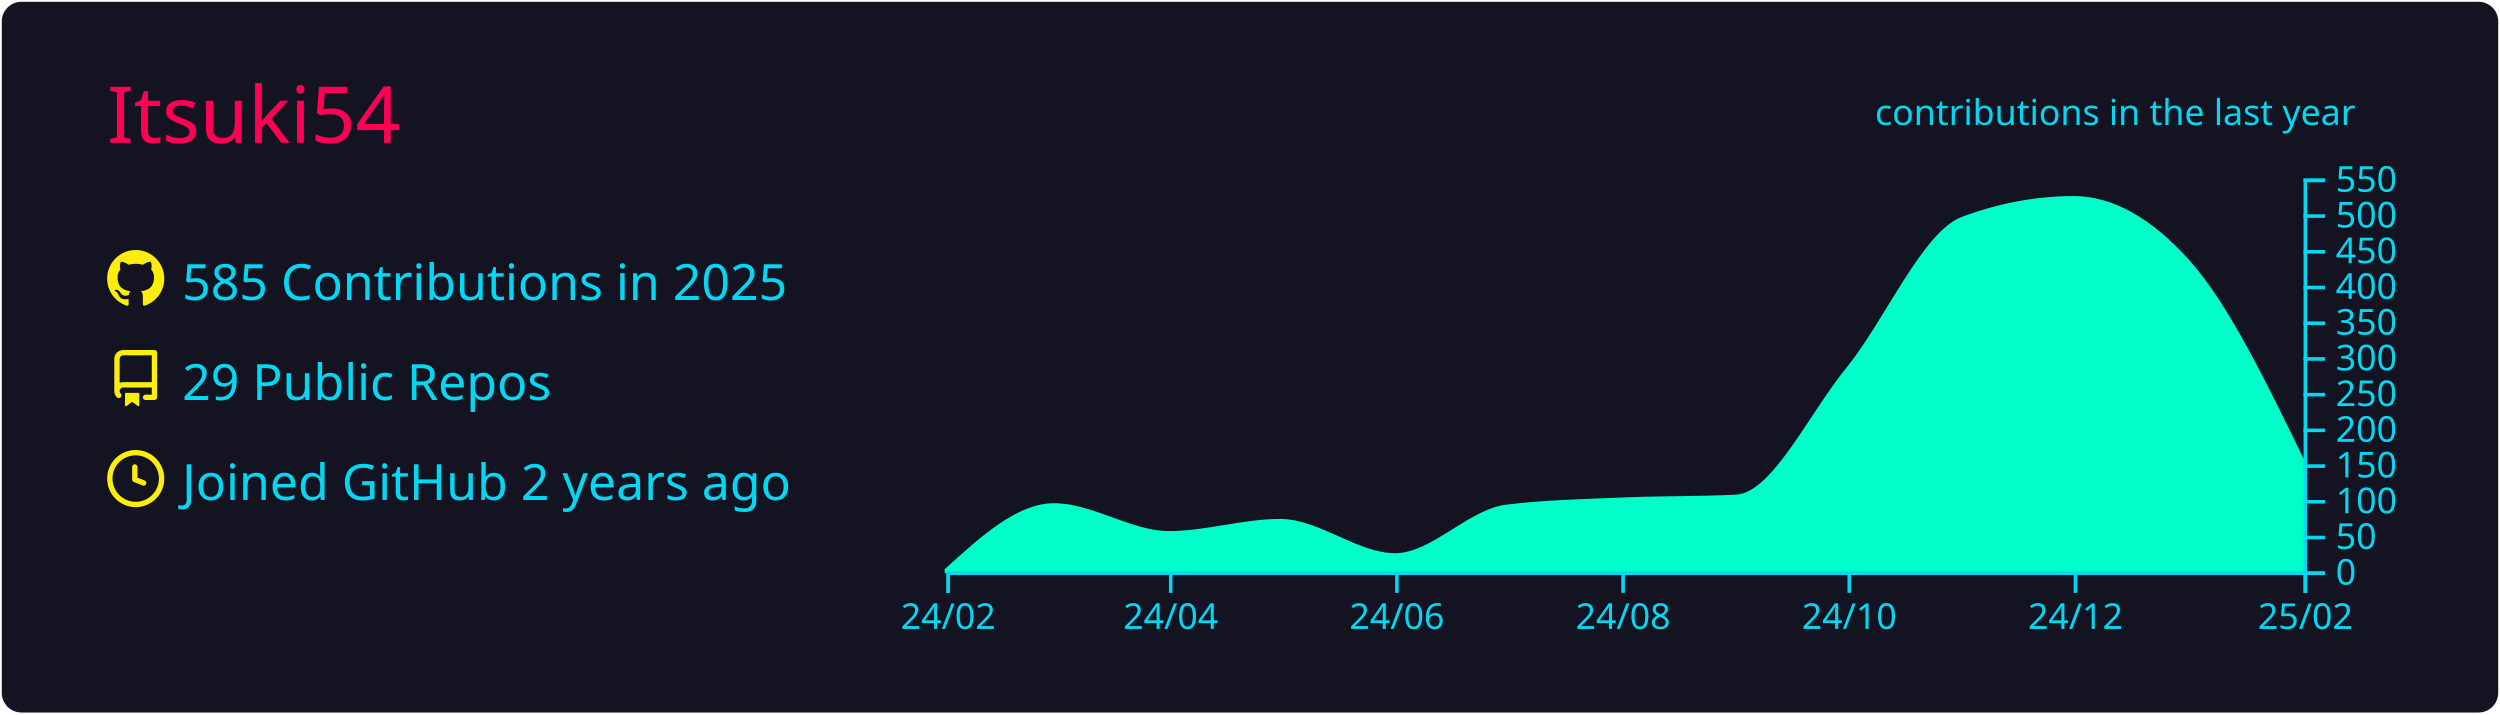
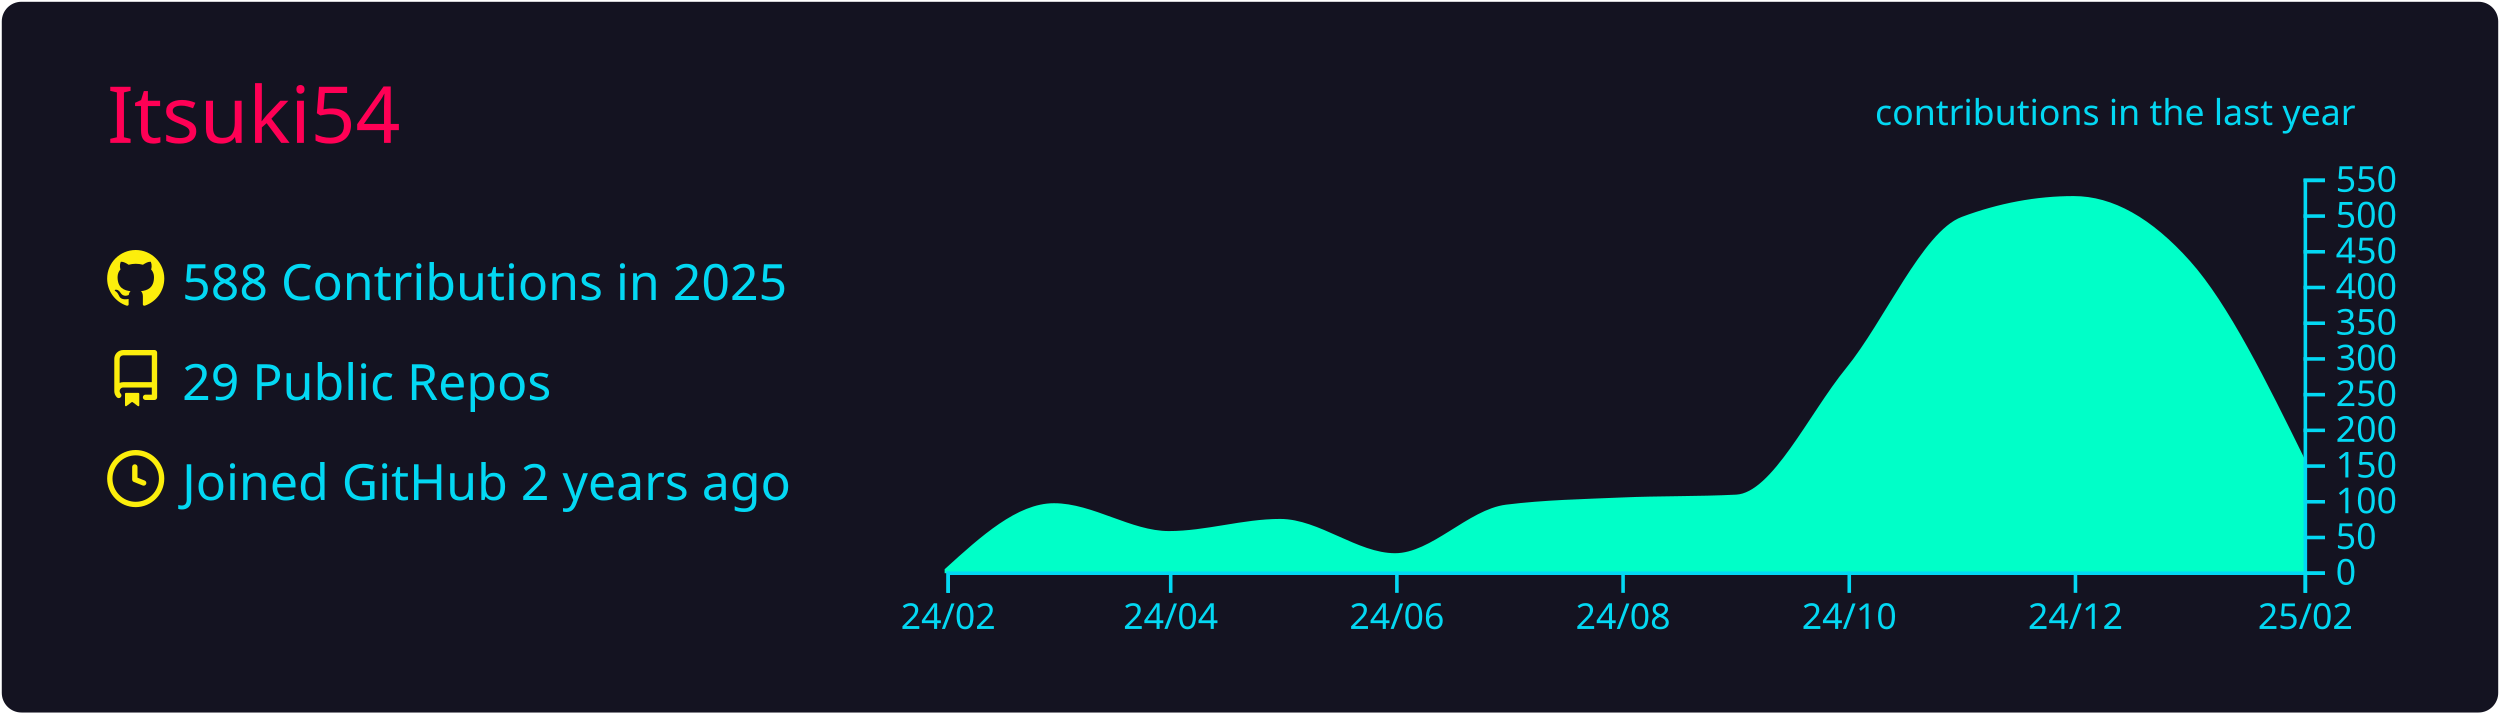
<svg xmlns="http://www.w3.org/2000/svg" width="700" height="200" viewBox="0 0 700 200">
  <style>* {
          font-family: 'Segoe UI', Ubuntu, "Helvetica Neue", Sans-Serif
        }</style>
  <rect x="1" y="1" rx="5" ry="5" height="99%" width="99.714%" stroke="#141321" stroke-width="1" fill="#141321" stroke-opacity="1" />
  <text x="30" y="40" style="font-size: 22px; fill: #ff0055;">Itsuki54</text>
  <g transform="translate(0,40)">
    <g transform="translate(30,30)">
      <g transform="translate(0,0)" width="14" height="14" fill="#fcee0c">
        <path fill-rule="evenodd" d="M8 0C3.58 0 0 3.58 0 8c0 3.54 2.29 6.53 5.47 7.59.4.07.55-.17.55-.38 0-.19-.01-.82-.01-1.49-2.01.37-2.53-.49-2.69-.94-.09-.23-.48-.94-.82-1.13-.28-.15-.68-.52-.01-.53.63-.01 1.08.58 1.23.82.72 1.21 1.87.87 2.33.66.07-.52.28-.87.51-1.07-1.78-.2-3.64-.89-3.64-3.95 0-.87.31-1.59.82-2.15-.08-.2-.36-1.02.08-2.12 0 0 .67-.21 2.2.82.64-.18 1.32-.27 2-.27.68 0 1.36.09 2 .27 1.53-1.04 2.2-.82 2.2-.82.44 1.1.16 1.92.08 2.12.51.56.82 1.27.82 2.15 0 3.07-1.87 3.75-3.65 3.95.29.25.54.73.54 1.48 0 1.07-.01 1.93-.01 2.2 0 .21.15.46.55.38A8.013 8.013 0 0016 8c0-4.42-3.58-8-8-8z" />
      </g>
      <g transform="translate(0,28)" width="14" height="14" fill="#fcee0c">
        <path fill-rule="evenodd" d="M2 2.5A2.5 2.5 0 014.5 0h8.75a.75.75 0 01.75.75v12.5a.75.75 0 01-.75.75h-2.5a.75.75 0 110-1.5h1.75v-2h-8a1 1 0 00-.714 1.7.75.75 0 01-1.072 1.05A2.495 2.495 0 012 11.5v-9zm10.5-1V9h-8c-.356 0-.694.074-1 .208V2.5a1 1 0 011-1h8zM5 12.25v3.25a.25.25 0 00.4.2l1.45-1.087a.25.25 0 01.3 0L8.6 15.7a.25.25 0 00.4-.2v-3.25a.25.25 0 00-.25-.25h-3.5a.25.25 0 00-.25.25z" />
      </g>
      <g transform="translate(0,56)" width="14" height="14" fill="#fcee0c">
        <path fill-rule="evenodd" d="M1.5 8a6.5 6.5 0 1113 0 6.5 6.5 0 01-13 0zM8 0a8 8 0 100 16A8 8 0 008 0zm.5 4.75a.75.75 0 00-1.5 0v3.5a.75.75 0 00.471.696l2.5 1a.75.75 0 00.557-1.392L8.5 7.742V4.75z" />
      </g>
-       <text x="21" y="14" style="fill: #03d8f3; font-size: 14px;">585 Contributions in 2025</text>
+       <text x="21" y="14" style="fill: #03d8f3; font-size: 14px;">588 Contributions in 2025</text>
      <text x="21" y="42" style="fill: #03d8f3; font-size: 14px;">29 Public Repos</text>
      <text x="21" y="70" style="fill: #03d8f3; font-size: 14px;">Joined GitHub 2 years ago</text>
    </g>
    <g color="#00ffc8" transform="translate(295,10)">
-       <path transform="translate(-30,0)" stroke="#00ffc8" fill="#00ffc8" opacity="1" d="M0,109.6C10.036,100.5,20.073,91.4,30.109,91.4C40.838,91.4,51.566,99.2,62.295,99.2C72.678,99.2,83.06,95.8,93.443,95.8C104.171,95.8,114.9,105.4,125.628,105.4C136.011,105.4,146.393,93.09,156.776,91.8C167.505,90.467,178.233,90.267,188.962,89.8C199.69,89.333,210.419,89.533,221.148,89C231.53,88.484,241.913,66.125,252.295,53.4C263.024,40.25,273.752,15.196,284.481,11.2C294.863,7.333,305.246,5.4,315.628,5.4C326.357,5.4,337.086,11.4,347.814,23.4C358.543,35.4,369.271,57.5,380,79.6L380,110C369.271,110,358.543,110,347.814,110C337.086,110,326.357,110,315.628,110C305.246,110,294.863,110,284.481,110C273.752,110,263.024,110,252.295,110C241.913,110,231.53,110,221.148,110C210.419,110,199.69,110,188.962,110C178.233,110,167.505,110,156.776,110C146.393,110,136.011,110,125.628,110C114.9,110,104.171,110,93.443,110C83.06,110,72.678,110,62.295,110C51.566,110,40.838,110,30.109,110C20.073,110,10.036,110,0,110Z" />
+       <path transform="translate(-30,0)" stroke="#00ffc8" fill="#00ffc8" opacity="1" d="M0,109.6C10.036,100.5,20.073,91.4,30.109,91.4C40.838,91.4,51.566,99.2,62.295,99.2C72.678,99.2,83.06,95.8,93.443,95.8C104.171,95.8,114.9,105.4,125.628,105.4C136.011,105.4,146.393,93.09,156.776,91.8C167.505,90.467,178.233,90.267,188.962,89.8C199.69,89.333,210.419,89.533,221.148,89C231.53,88.484,241.913,66.125,252.295,53.4C263.024,40.25,273.752,15.196,284.481,11.2C294.863,7.333,305.246,5.4,315.628,5.4C326.357,5.4,337.086,11.4,347.814,23.4C358.543,35.4,369.271,57.2,380,79L380,110C369.271,110,358.543,110,347.814,110C337.086,110,326.357,110,315.628,110C305.246,110,294.863,110,284.481,110C273.752,110,263.024,110,252.295,110C241.913,110,231.53,110,221.148,110C210.419,110,199.69,110,188.962,110C178.233,110,167.505,110,156.776,110C146.393,110,136.011,110,125.628,110C114.9,110,104.171,110,93.443,110C83.06,110,72.678,110,62.295,110C51.566,110,40.838,110,30.109,110C20.073,110,10.036,110,0,110Z" />
      <g color="#03d8f3" transform="translate(-30,110)" fill="none" font-size="10" font-family="sans-serif" text-anchor="middle">
        <path class="domain" stroke="currentColor" d="M0.5,6V0.5H380.5V6" />
        <g class="tick" opacity="1" transform="translate(0.5,0)">
          <line stroke="currentColor" y2="6" />
          <text fill="currentColor" y="9" dy="0.71em">24/02</text>
        </g>
        <g class="tick" opacity="1" transform="translate(62.79508,0)">
          <line stroke="currentColor" y2="6" />
          <text fill="currentColor" y="9" dy="0.71em">24/04</text>
        </g>
        <g class="tick" opacity="1" transform="translate(126.1284,0)">
          <line stroke="currentColor" y2="6" />
          <text fill="currentColor" y="9" dy="0.71em">24/06</text>
        </g>
        <g class="tick" opacity="1" transform="translate(189.4617,0)">
          <line stroke="currentColor" y2="6" />
          <text fill="currentColor" y="9" dy="0.71em">24/08</text>
        </g>
        <g class="tick" opacity="1" transform="translate(252.7951,0)">
          <line stroke="currentColor" y2="6" />
          <text fill="currentColor" y="9" dy="0.71em">24/10</text>
        </g>
        <g class="tick" opacity="1" transform="translate(316.1284,0)">
          <line stroke="currentColor" y2="6" />
          <text fill="currentColor" y="9" dy="0.71em">24/12</text>
        </g>
        <g class="tick" opacity="1" transform="translate(380.5,0)">
          <line stroke="currentColor" y2="6" />
          <text fill="currentColor" y="9" dy="0.71em">25/02</text>
        </g>
      </g>
      <g color="#03d8f3" transform="translate(350,0)" fill="none" font-size="10" font-family="sans-serif" text-anchor="start">
        <path class="domain" stroke="currentColor" d="M6,110.5H0.5V0.5H6" />
        <g class="tick" opacity="1" transform="translate(0,110.5)">
          <line stroke="currentColor" x2="6" />
          <text fill="currentColor" x="9" dy="0.32em">0</text>
        </g>
        <g class="tick" opacity="1" transform="translate(0,100.5)">
          <line stroke="currentColor" x2="6" />
          <text fill="currentColor" x="9" dy="0.32em">50</text>
        </g>
        <g class="tick" opacity="1" transform="translate(0,90.5)">
          <line stroke="currentColor" x2="6" />
          <text fill="currentColor" x="9" dy="0.32em">100</text>
        </g>
        <g class="tick" opacity="1" transform="translate(0,80.5)">
          <line stroke="currentColor" x2="6" />
          <text fill="currentColor" x="9" dy="0.32em">150</text>
        </g>
        <g class="tick" opacity="1" transform="translate(0,70.5)">
          <line stroke="currentColor" x2="6" />
          <text fill="currentColor" x="9" dy="0.32em">200</text>
        </g>
        <g class="tick" opacity="1" transform="translate(0,60.5)">
          <line stroke="currentColor" x2="6" />
          <text fill="currentColor" x="9" dy="0.32em">250</text>
        </g>
        <g class="tick" opacity="1" transform="translate(0,50.5)">
          <line stroke="currentColor" x2="6" />
          <text fill="currentColor" x="9" dy="0.32em">300</text>
        </g>
        <g class="tick" opacity="1" transform="translate(0,40.5)">
          <line stroke="currentColor" x2="6" />
          <text fill="currentColor" x="9" dy="0.32em">350</text>
        </g>
        <g class="tick" opacity="1" transform="translate(0,30.5)">
          <line stroke="currentColor" x2="6" />
          <text fill="currentColor" x="9" dy="0.32em">400</text>
        </g>
        <g class="tick" opacity="1" transform="translate(0,20.5)">
          <line stroke="currentColor" x2="6" />
          <text fill="currentColor" x="9" dy="0.32em">450</text>
        </g>
        <g class="tick" opacity="1" transform="translate(0,10.5)">
          <line stroke="currentColor" x2="6" />
          <text fill="currentColor" x="9" dy="0.32em">500</text>
        </g>
        <g class="tick" opacity="1" transform="translate(0,0.5)">
          <line stroke="currentColor" x2="6" />
          <text fill="currentColor" x="9" dy="0.32em">550</text>
        </g>
      </g>
      <g>
        <text y="-15" x="230" style="fill: #03d8f3; font-size: 10px;">contributions in the last year</text>
      </g>
    </g>
  </g>
</svg>
